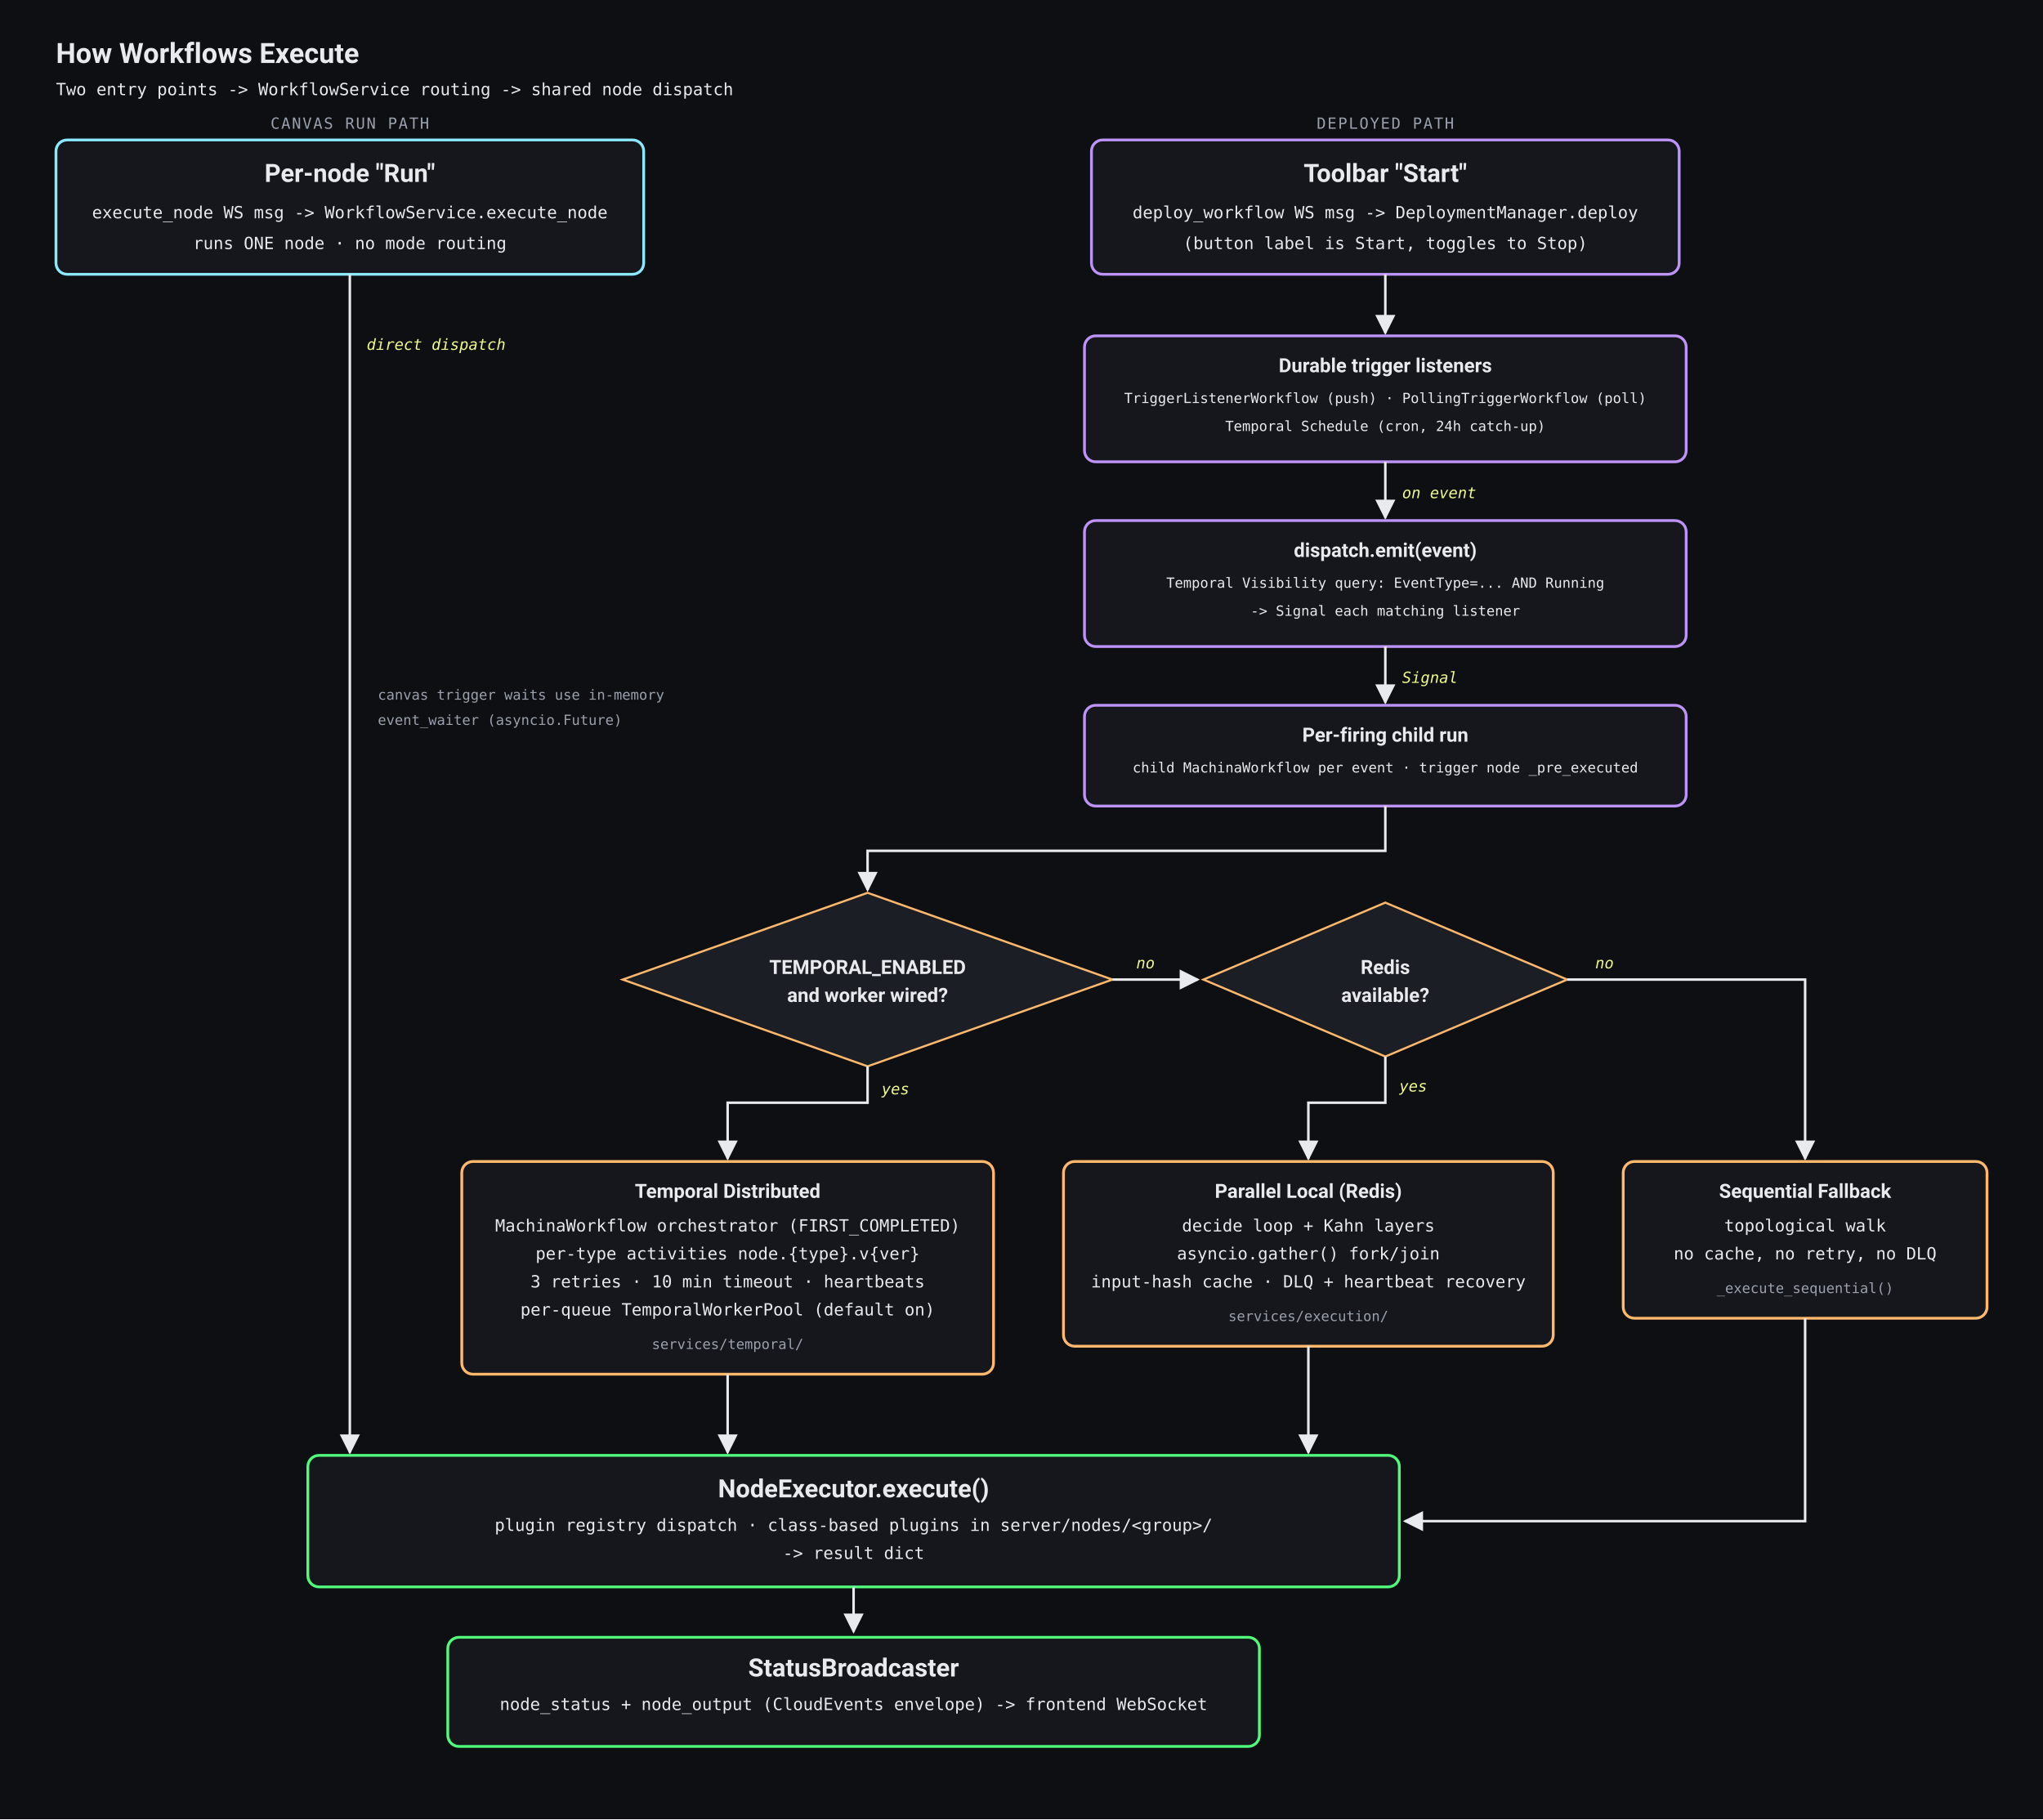
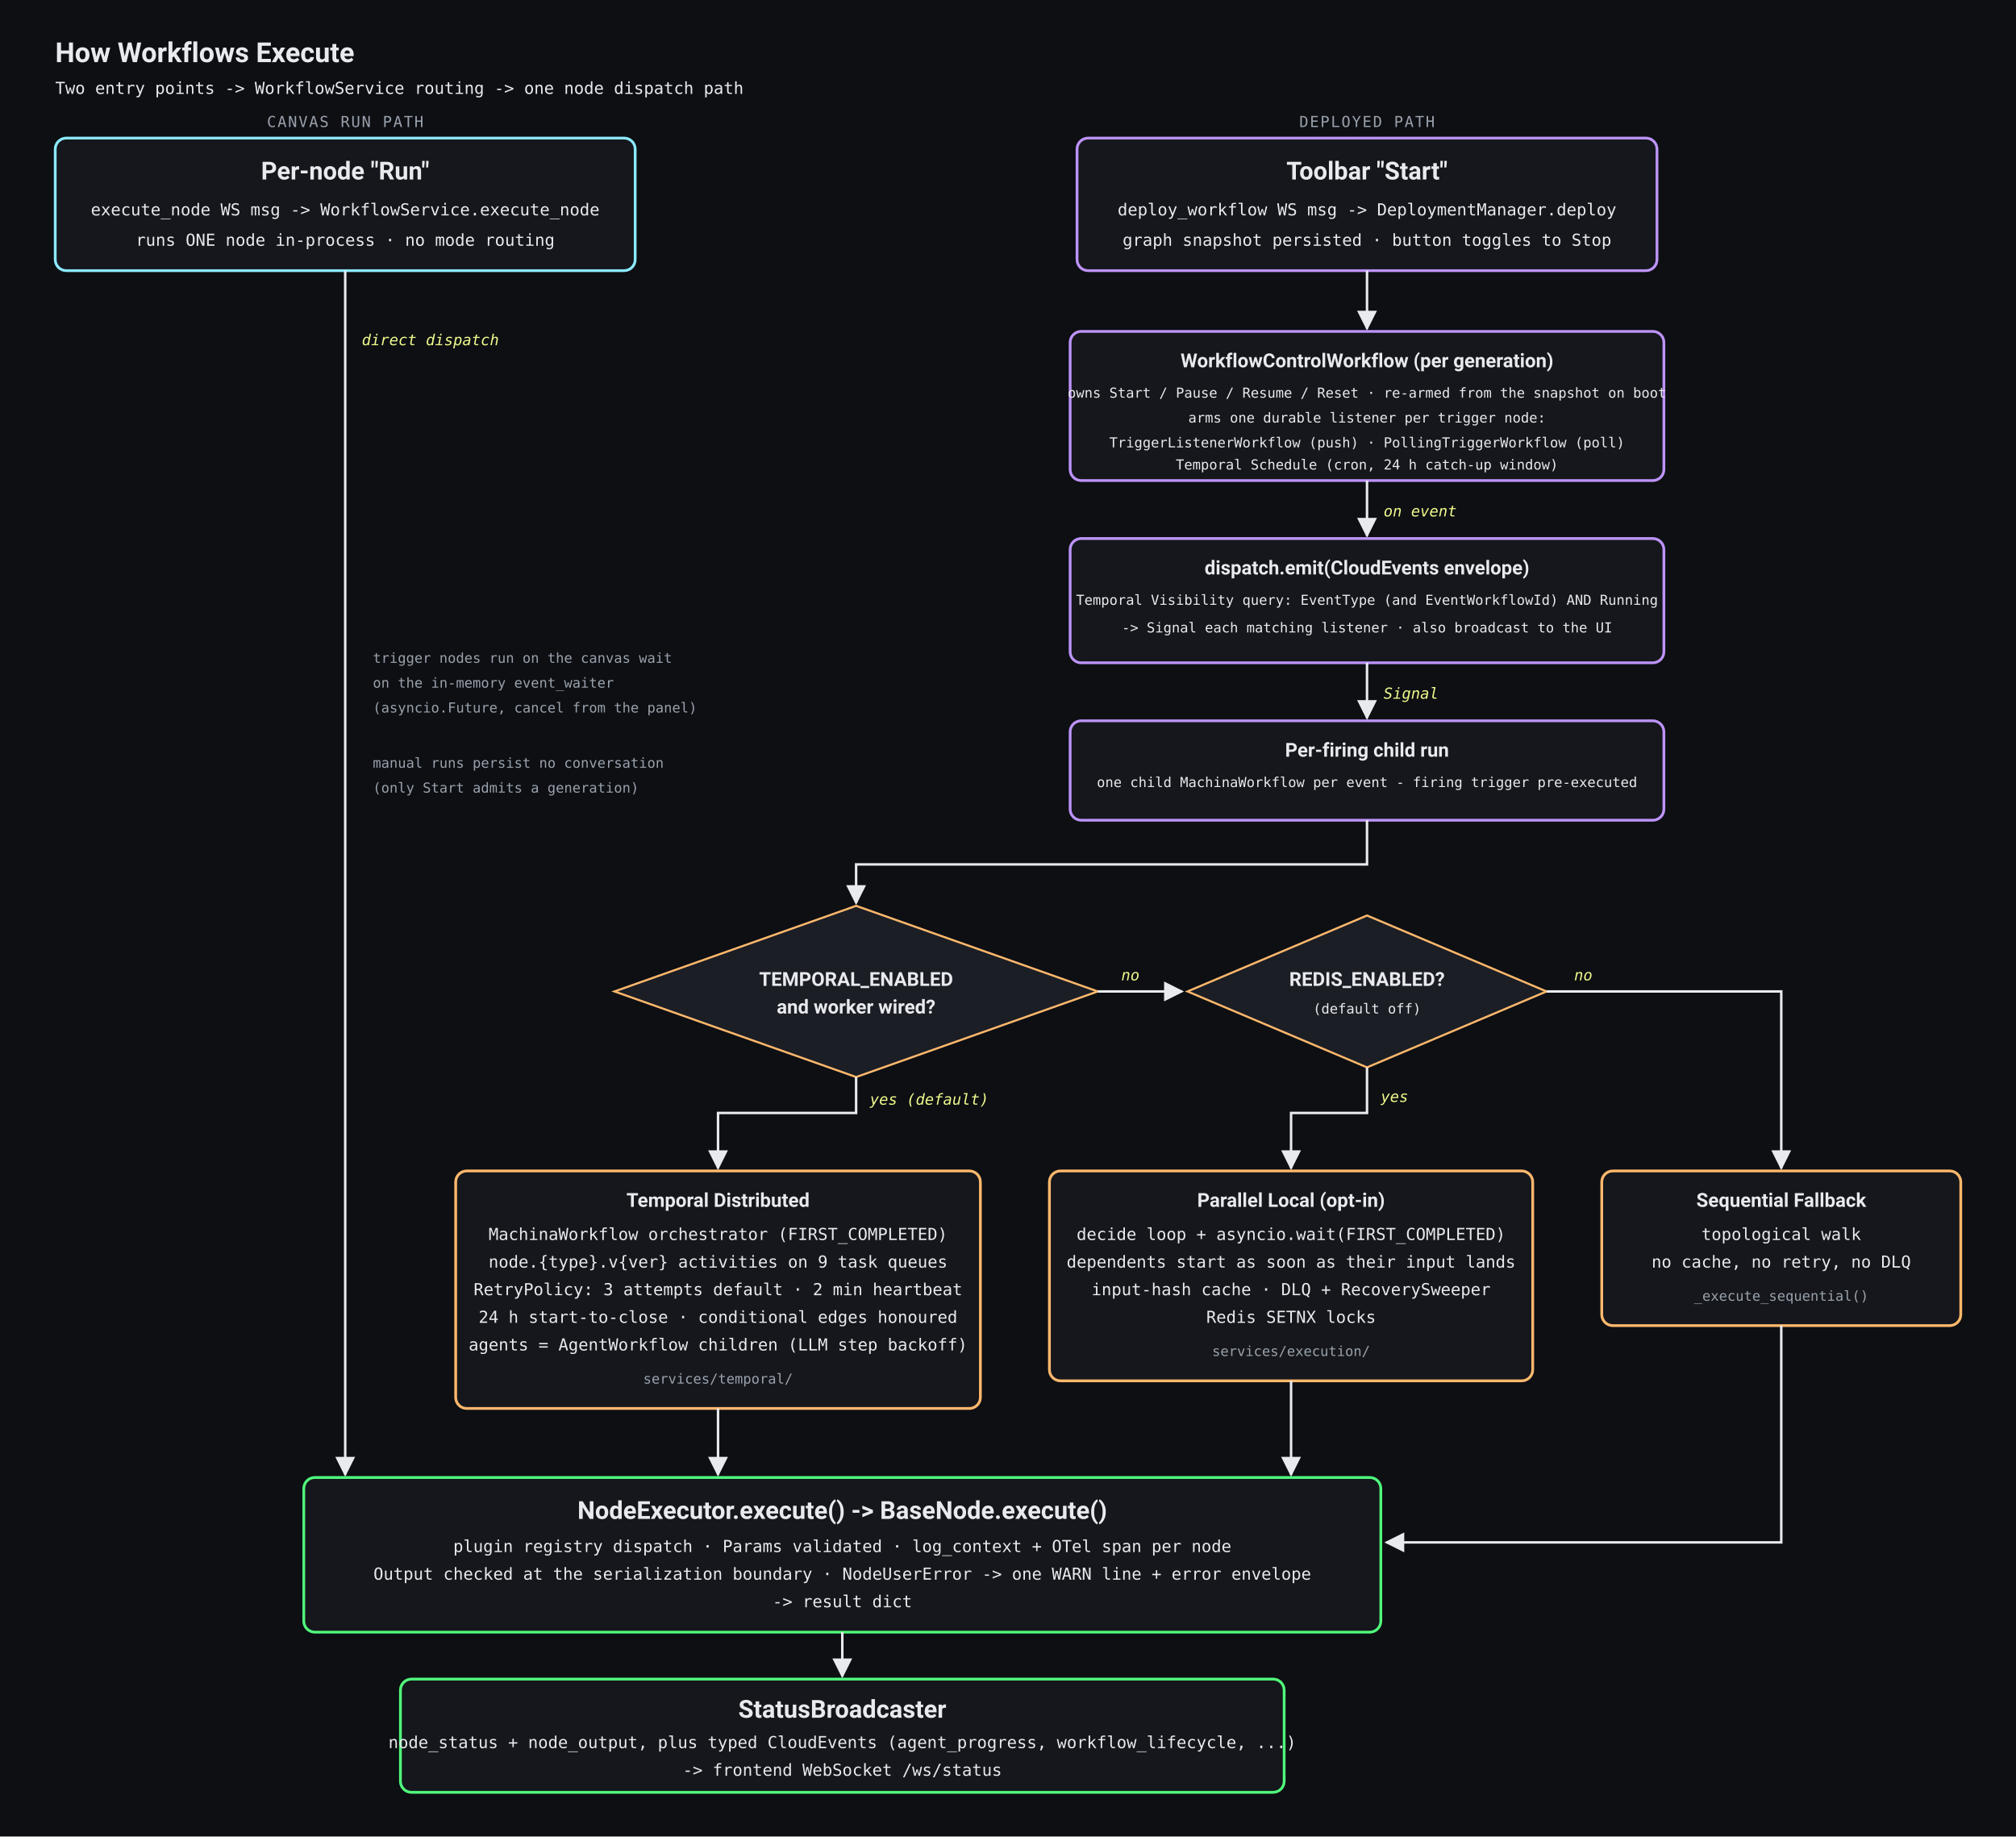
- <svg xmlns="http://www.w3.org/2000/svg" viewBox="0 0 1460 1300" width="100%" preserveAspectRatio="xMidYMid meet" font-family="ui-monospace, SFMono-Regular, 'SF Mono', Menlo, Monaco, Consolas, monospace">
+ <svg xmlns="http://www.w3.org/2000/svg" viewBox="0 0 1460 1330" width="100%" preserveAspectRatio="xMidYMid meet" font-family="ui-monospace, SFMono-Regular, 'SF Mono', Menlo, Monaco, Consolas, monospace">
  <defs>
    <marker id="arrow" viewBox="0 0 10 10" refX="9" refY="5" markerWidth="8" markerHeight="8" orient="auto-start-reverse">
      <path d="M0,0 L10,5 L0,10 z" fill="#e8eaed" />
    </marker>
    <style>
      .bg { fill: #0d0f13; }
      .panel { fill: #15171c; stroke-width: 2; }
      .p-cyan { stroke: #8be9fd; } .p-purple { stroke: #bd93f9; } .p-orange { stroke: #ffb86c; } .p-green { stroke: #50fa7b; } .p-pink { stroke: #ff79c6; }
      .title { fill: #e8eaed; font-size: 20px; font-weight: 700; }
      .h1 { fill: #e8eaed; font-size: 18px; font-weight: 700; }
      .h2 { fill: #e8eaed; font-size: 14px; font-weight: 700; }
      .sub { fill: #e8eaed; font-size: 12px; }
      .small { fill: #e8eaed; font-size: 10px; }
+       .dim { fill: #9aa1ac; font-size: 10px; }
      .label { fill: #f1fa8c; font-size: 11px; font-style: italic; }
      .conn { stroke: #e8eaed; stroke-width: 1.8; fill: none; }
      .conn-dot { stroke: #9aa1ac; stroke-width: 1.5; fill: none; stroke-dasharray: 4 4; }
      .box { fill: #1b1e25; stroke-width: 1.5; }
      .tier-label { fill: #9aa1ac; font-size: 11px; text-transform: uppercase; letter-spacing: 1px; }
      .accent-cyan { fill: #8be9fd; } .accent-purple { fill: #bd93f9; } .accent-green { fill: #50fa7b; } .accent-orange { fill: #ffb86c; } .accent-pink { fill: #ff79c6; }
          .title, .h1, .h2 { font-family: 'Geist Variable', system-ui, -apple-system, BlinkMacSystemFont, 'Segoe UI', Roboto, sans-serif; }
    </style>
  </defs>
-   <rect class="bg" width="1460" height="1300" />
+   <rect class="bg" width="1460" height="1330" />
  <text x="40" y="45" class="title">How Workflows Execute</text>
-   <text x="40" y="68" class="sub">Two entry points -&gt; WorkflowService routing -&gt; shared node dispatch</text>
+   <text x="40" y="68" class="sub">Two entry points -&gt; WorkflowService routing -&gt; one node dispatch path</text>
  <text x="250" y="92" class="tier-label" text-anchor="middle">CANVAS RUN PATH</text>
  <text x="990" y="92" class="tier-label" text-anchor="middle">DEPLOYED PATH</text>
  <rect class="panel p-cyan" x="40" y="100" width="420" height="96" rx="8" />
  <text x="250" y="130" class="h1" text-anchor="middle">Per-node "Run"</text>
  <text x="250" y="156" class="sub" text-anchor="middle">execute_node WS msg -&gt; WorkflowService.execute_node</text>
-   <text x="250" y="178" class="sub" text-anchor="middle">runs ONE node · no mode routing</text>
+   <text x="250" y="178" class="sub" text-anchor="middle">runs ONE node in-process · no mode routing</text>
  <rect class="panel p-purple" x="780" y="100" width="420" height="96" rx="8" />
  <text x="990" y="130" class="h1" text-anchor="middle">Toolbar "Start"</text>
  <text x="990" y="156" class="sub" text-anchor="middle">deploy_workflow WS msg -&gt; DeploymentManager.deploy</text>
-   <text x="990" y="178" class="sub" text-anchor="middle">(button label is Start, toggles to Stop)</text>
-   <path class="conn" d="M 250 196 L 250 1038" marker-end="url(#arrow)" />
+   <text x="990" y="178" class="sub" text-anchor="middle">graph snapshot persisted · button toggles to Stop</text>
+   <path class="conn" d="M 250 196 L 250 1068" marker-end="url(#arrow)" />
  <text x="262" y="250" class="label">direct dispatch</text>
-   <text x="270" y="500" class="small" style="fill:#9aa1ac">canvas trigger waits use in-memory</text>
-   <text x="270" y="518" class="small" style="fill:#9aa1ac">event_waiter (asyncio.Future)</text>
+   <text x="270" y="480" class="dim">trigger nodes run on the canvas wait</text>
+   <text x="270" y="498" class="dim">on the in-memory event_waiter</text>
+   <text x="270" y="516" class="dim">(asyncio.Future, cancel from the panel)</text>
+   <text x="270" y="556" class="dim">manual runs persist no conversation</text>
+   <text x="270" y="574" class="dim">(only Start admits a generation)</text>
  <path class="conn" d="M 990 196 L 990 238" marker-end="url(#arrow)" />
-   <rect class="panel p-purple" x="775" y="240" width="430" height="90" rx="8" />
-   <text x="990" y="266" class="h2" text-anchor="middle">Durable trigger listeners</text>
-   <text x="990" y="288" class="small" text-anchor="middle">TriggerListenerWorkflow (push) · PollingTriggerWorkflow (poll)</text>
-   <text x="990" y="308" class="small" text-anchor="middle">Temporal Schedule (cron, 24h catch-up)</text>
-   <path class="conn" d="M 990 330 L 990 370" marker-end="url(#arrow)" />
-   <text x="1002" y="356" class="label">on event</text>
-   <rect class="panel p-purple" x="775" y="372" width="430" height="90" rx="8" />
-   <text x="990" y="398" class="h2" text-anchor="middle">dispatch.emit(event)</text>
-   <text x="990" y="420" class="small" text-anchor="middle">Temporal Visibility query: EventType=... AND Running</text>
-   <text x="990" y="440" class="small" text-anchor="middle">-&gt; Signal each matching listener</text>
-   <path class="conn" d="M 990 462 L 990 502" marker-end="url(#arrow)" />
-   <text x="1002" y="488" class="label">Signal</text>
-   <rect class="panel p-purple" x="775" y="504" width="430" height="72" rx="8" />
-   <text x="990" y="530" class="h2" text-anchor="middle">Per-firing child run</text>
-   <text x="990" y="552" class="small" text-anchor="middle">child MachinaWorkflow per event · trigger node _pre_executed</text>
-   <path class="conn" d="M 990 576 L 990 608 L 620 608 L 620 636" marker-end="url(#arrow)" />
-   <polygon class="box p-orange" points="620,638 795,700 620,762 445,700" />
-   <text x="620" y="696" class="h2" text-anchor="middle">TEMPORAL_ENABLED</text>
-   <text x="620" y="716" class="h2" text-anchor="middle">and worker wired?</text>
-   <path class="conn" d="M 795 700 L 856 700" marker-end="url(#arrow)" />
-   <text x="812" y="692" class="label">no</text>
-   <path class="conn" d="M 620 762 L 620 788 L 520 788 L 520 828" marker-end="url(#arrow)" />
-   <text x="630" y="782" class="label">yes</text>
-   <polygon class="box p-orange" points="990,645 1120,700 990,755 860,700" />
-   <text x="990" y="696" class="h2" text-anchor="middle">Redis</text>
-   <text x="990" y="716" class="h2" text-anchor="middle">available?</text>
-   <path class="conn" d="M 990 755 L 990 788 L 935 788 L 935 828" marker-end="url(#arrow)" />
-   <text x="1000" y="780" class="label">yes</text>
-   <path class="conn" d="M 1120 700 L 1290 700 L 1290 828" marker-end="url(#arrow)" />
-   <text x="1140" y="692" class="label">no</text>
-   <rect class="panel p-orange" x="330" y="830" width="380" height="152" rx="8" />
-   <text x="520" y="856" class="h2" text-anchor="middle">Temporal Distributed</text>
-   <text x="520" y="880" class="sub" text-anchor="middle">MachinaWorkflow orchestrator (FIRST_COMPLETED)</text>
-   <text x="520" y="900" class="sub" text-anchor="middle">per-type activities node.{type}.v{ver}</text>
-   <text x="520" y="920" class="sub" text-anchor="middle">3 retries · 10 min timeout · heartbeats</text>
-   <text x="520" y="940" class="sub" text-anchor="middle">per-queue TemporalWorkerPool (default on)</text>
-   <text x="520" y="964" class="small" style="fill:#9aa1ac" text-anchor="middle">services/temporal/</text>
-   <rect class="panel p-orange" x="760" y="830" width="350" height="132" rx="8" />
-   <text x="935" y="856" class="h2" text-anchor="middle">Parallel Local (Redis)</text>
-   <text x="935" y="880" class="sub" text-anchor="middle">decide loop + Kahn layers</text>
-   <text x="935" y="900" class="sub" text-anchor="middle">asyncio.gather() fork/join</text>
-   <text x="935" y="920" class="sub" text-anchor="middle">input-hash cache · DLQ + heartbeat recovery</text>
-   <text x="935" y="944" class="small" style="fill:#9aa1ac" text-anchor="middle">services/execution/</text>
-   <rect class="panel p-orange" x="1160" y="830" width="260" height="112" rx="8" />
-   <text x="1290" y="856" class="h2" text-anchor="middle">Sequential Fallback</text>
-   <text x="1290" y="880" class="sub" text-anchor="middle">topological walk</text>
-   <text x="1290" y="900" class="sub" text-anchor="middle">no cache, no retry, no DLQ</text>
-   <text x="1290" y="924" class="small" style="fill:#9aa1ac" text-anchor="middle">_execute_sequential()</text>
-   <path class="conn" d="M 520 982 L 520 1038" marker-end="url(#arrow)" />
-   <path class="conn" d="M 935 962 L 935 1038" marker-end="url(#arrow)" />
-   <path class="conn" d="M 1290 942 L 1290 1087 L 1004 1087" marker-end="url(#arrow)" />
-   <rect class="panel p-green" x="220" y="1040" width="780" height="94" rx="8" />
-   <text x="610" y="1070" class="h1" text-anchor="middle">NodeExecutor.execute()</text>
-   <text x="610" y="1094" class="sub" text-anchor="middle">plugin registry dispatch · class-based plugins in server/nodes/&lt;group&gt;/</text>
-   <text x="610" y="1114" class="sub" text-anchor="middle">-&gt; result dict</text>
-   <path class="conn" d="M 610 1134 L 610 1166" marker-end="url(#arrow)" />
-   <rect class="panel p-green" x="320" y="1170" width="580" height="78" rx="8" />
-   <text x="610" y="1198" class="h1" text-anchor="middle">StatusBroadcaster</text>
-   <text x="610" y="1222" class="sub" text-anchor="middle">node_status + node_output (CloudEvents envelope) -&gt; frontend WebSocket</text>
+   <rect class="panel p-purple" x="775" y="240" width="430" height="108" rx="8" />
+   <text x="990" y="266" class="h2" text-anchor="middle">WorkflowControlWorkflow (per generation)</text>
+   <text x="990" y="288" class="small" text-anchor="middle">owns Start / Pause / Resume / Reset · re-armed from the snapshot on boot</text>
+   <text x="990" y="306" class="small" text-anchor="middle">arms one durable listener per trigger node:</text>
+   <text x="990" y="324" class="small" text-anchor="middle">TriggerListenerWorkflow (push) · PollingTriggerWorkflow (poll)</text>
+   <text x="990" y="340" class="small" text-anchor="middle">Temporal Schedule (cron, 24 h catch-up window)</text>
+   <path class="conn" d="M 990 348 L 990 388" marker-end="url(#arrow)" />
+   <text x="1002" y="374" class="label">on event</text>
+   <rect class="panel p-purple" x="775" y="390" width="430" height="90" rx="8" />
+   <text x="990" y="416" class="h2" text-anchor="middle">dispatch.emit(CloudEvents envelope)</text>
+   <text x="990" y="438" class="small" text-anchor="middle">Temporal Visibility query: EventType (and EventWorkflowId) AND Running</text>
+   <text x="990" y="458" class="small" text-anchor="middle">-&gt; Signal each matching listener · also broadcast to the UI</text>
+   <path class="conn" d="M 990 480 L 990 520" marker-end="url(#arrow)" />
+   <text x="1002" y="506" class="label">Signal</text>
+   <rect class="panel p-purple" x="775" y="522" width="430" height="72" rx="8" />
+   <text x="990" y="548" class="h2" text-anchor="middle">Per-firing child run</text>
+   <text x="990" y="570" class="small" text-anchor="middle">one child MachinaWorkflow per event - firing trigger pre-executed</text>
+   <path class="conn" d="M 990 594 L 990 626 L 620 626 L 620 654" marker-end="url(#arrow)" />
+   <polygon class="box p-orange" points="620,656 795,718 620,780 445,718" />
+   <text x="620" y="714" class="h2" text-anchor="middle">TEMPORAL_ENABLED</text>
+   <text x="620" y="734" class="h2" text-anchor="middle">and worker wired?</text>
+   <path class="conn" d="M 795 718 L 856 718" marker-end="url(#arrow)" />
+   <text x="812" y="710" class="label">no</text>
+   <path class="conn" d="M 620 780 L 620 806 L 520 806 L 520 846" marker-end="url(#arrow)" />
+   <text x="630" y="800" class="label">yes (default)</text>
+   <polygon class="box p-orange" points="990,663 1120,718 990,773 860,718" />
+   <text x="990" y="714" class="h2" text-anchor="middle">REDIS_ENABLED?</text>
+   <text x="990" y="734" class="small" text-anchor="middle">(default off)</text>
+   <path class="conn" d="M 990 773 L 990 806 L 935 806 L 935 846" marker-end="url(#arrow)" />
+   <text x="1000" y="798" class="label">yes</text>
+   <path class="conn" d="M 1120 718 L 1290 718 L 1290 846" marker-end="url(#arrow)" />
+   <text x="1140" y="710" class="label">no</text>
+   <rect class="panel p-orange" x="330" y="848" width="380" height="172" rx="8" />
+   <text x="520" y="874" class="h2" text-anchor="middle">Temporal Distributed</text>
+   <text x="520" y="898" class="sub" text-anchor="middle">MachinaWorkflow orchestrator (FIRST_COMPLETED)</text>
+   <text x="520" y="918" class="sub" text-anchor="middle">node.{type}.v{ver} activities on 9 task queues</text>
+   <text x="520" y="938" class="sub" text-anchor="middle">RetryPolicy: 3 attempts default · 2 min heartbeat</text>
+   <text x="520" y="958" class="sub" text-anchor="middle">24 h start-to-close · conditional edges honoured</text>
+   <text x="520" y="978" class="sub" text-anchor="middle">agents = AgentWorkflow children (LLM step backoff)</text>
+   <text x="520" y="1002" class="dim" text-anchor="middle">services/temporal/</text>
+   <rect class="panel p-orange" x="760" y="848" width="350" height="152" rx="8" />
+   <text x="935" y="874" class="h2" text-anchor="middle">Parallel Local (opt-in)</text>
+   <text x="935" y="898" class="sub" text-anchor="middle">decide loop + asyncio.wait(FIRST_COMPLETED)</text>
+   <text x="935" y="918" class="sub" text-anchor="middle">dependents start as soon as their input lands</text>
+   <text x="935" y="938" class="sub" text-anchor="middle">input-hash cache · DLQ + RecoverySweeper</text>
+   <text x="935" y="958" class="sub" text-anchor="middle">Redis SETNX locks</text>
+   <text x="935" y="982" class="dim" text-anchor="middle">services/execution/</text>
+   <rect class="panel p-orange" x="1160" y="848" width="260" height="112" rx="8" />
+   <text x="1290" y="874" class="h2" text-anchor="middle">Sequential Fallback</text>
+   <text x="1290" y="898" class="sub" text-anchor="middle">topological walk</text>
+   <text x="1290" y="918" class="sub" text-anchor="middle">no cache, no retry, no DLQ</text>
+   <text x="1290" y="942" class="dim" text-anchor="middle">_execute_sequential()</text>
+   <path class="conn" d="M 520 1020 L 520 1068" marker-end="url(#arrow)" />
+   <path class="conn" d="M 935 1000 L 935 1068" marker-end="url(#arrow)" />
+   <path class="conn" d="M 1290 960 L 1290 1117 L 1004 1117" marker-end="url(#arrow)" />
+   <rect class="panel p-green" x="220" y="1070" width="780" height="112" rx="8" />
+   <text x="610" y="1100" class="h1" text-anchor="middle">NodeExecutor.execute() -&gt; BaseNode.execute()</text>
+   <text x="610" y="1124" class="sub" text-anchor="middle">plugin registry dispatch · Params validated · log_context + OTel span per node</text>
+   <text x="610" y="1144" class="sub" text-anchor="middle">Output checked at the serialization boundary · NodeUserError -&gt; one WARN line + error envelope</text>
+   <text x="610" y="1164" class="sub" text-anchor="middle">-&gt; result dict</text>
+   <path class="conn" d="M 610 1182 L 610 1214" marker-end="url(#arrow)" />
+   <rect class="panel p-green" x="290" y="1216" width="640" height="82" rx="8" />
+   <text x="610" y="1244" class="h1" text-anchor="middle">StatusBroadcaster</text>
+   <text x="610" y="1266" class="sub" text-anchor="middle">node_status + node_output, plus typed CloudEvents (agent_progress, workflow_lifecycle, ...)</text>
+   <text x="610" y="1286" class="sub" text-anchor="middle">-&gt; frontend WebSocket /ws/status</text>
</svg>
